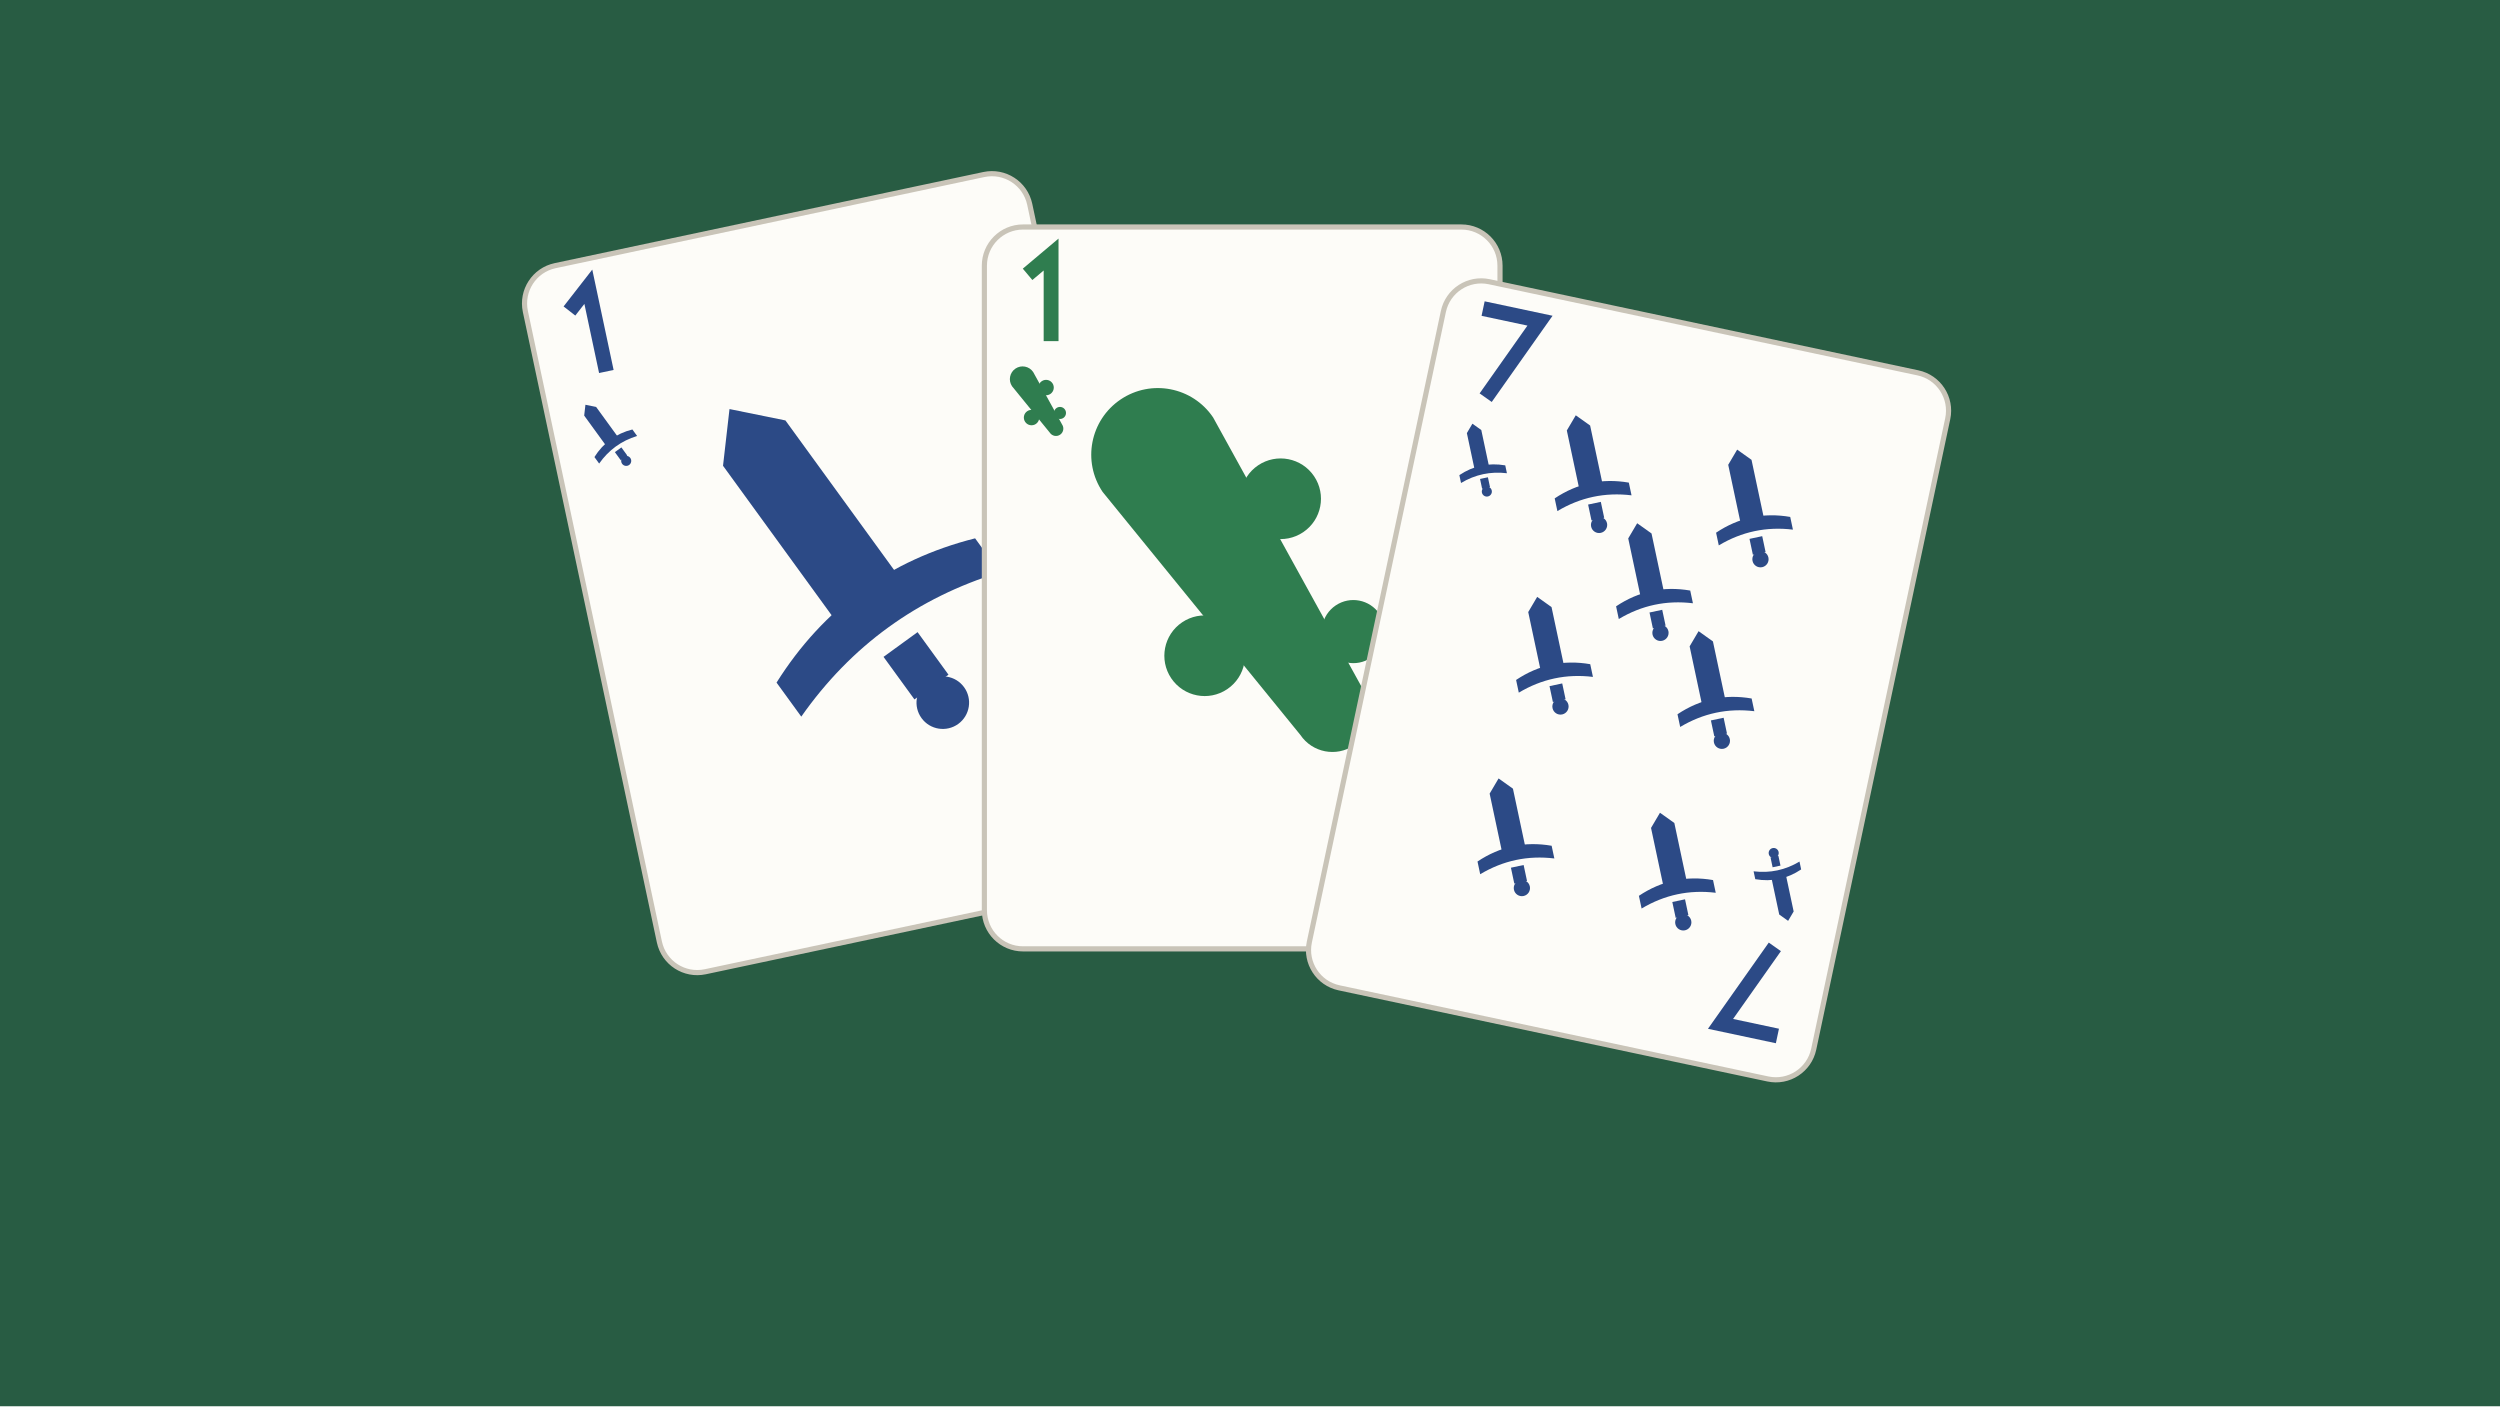
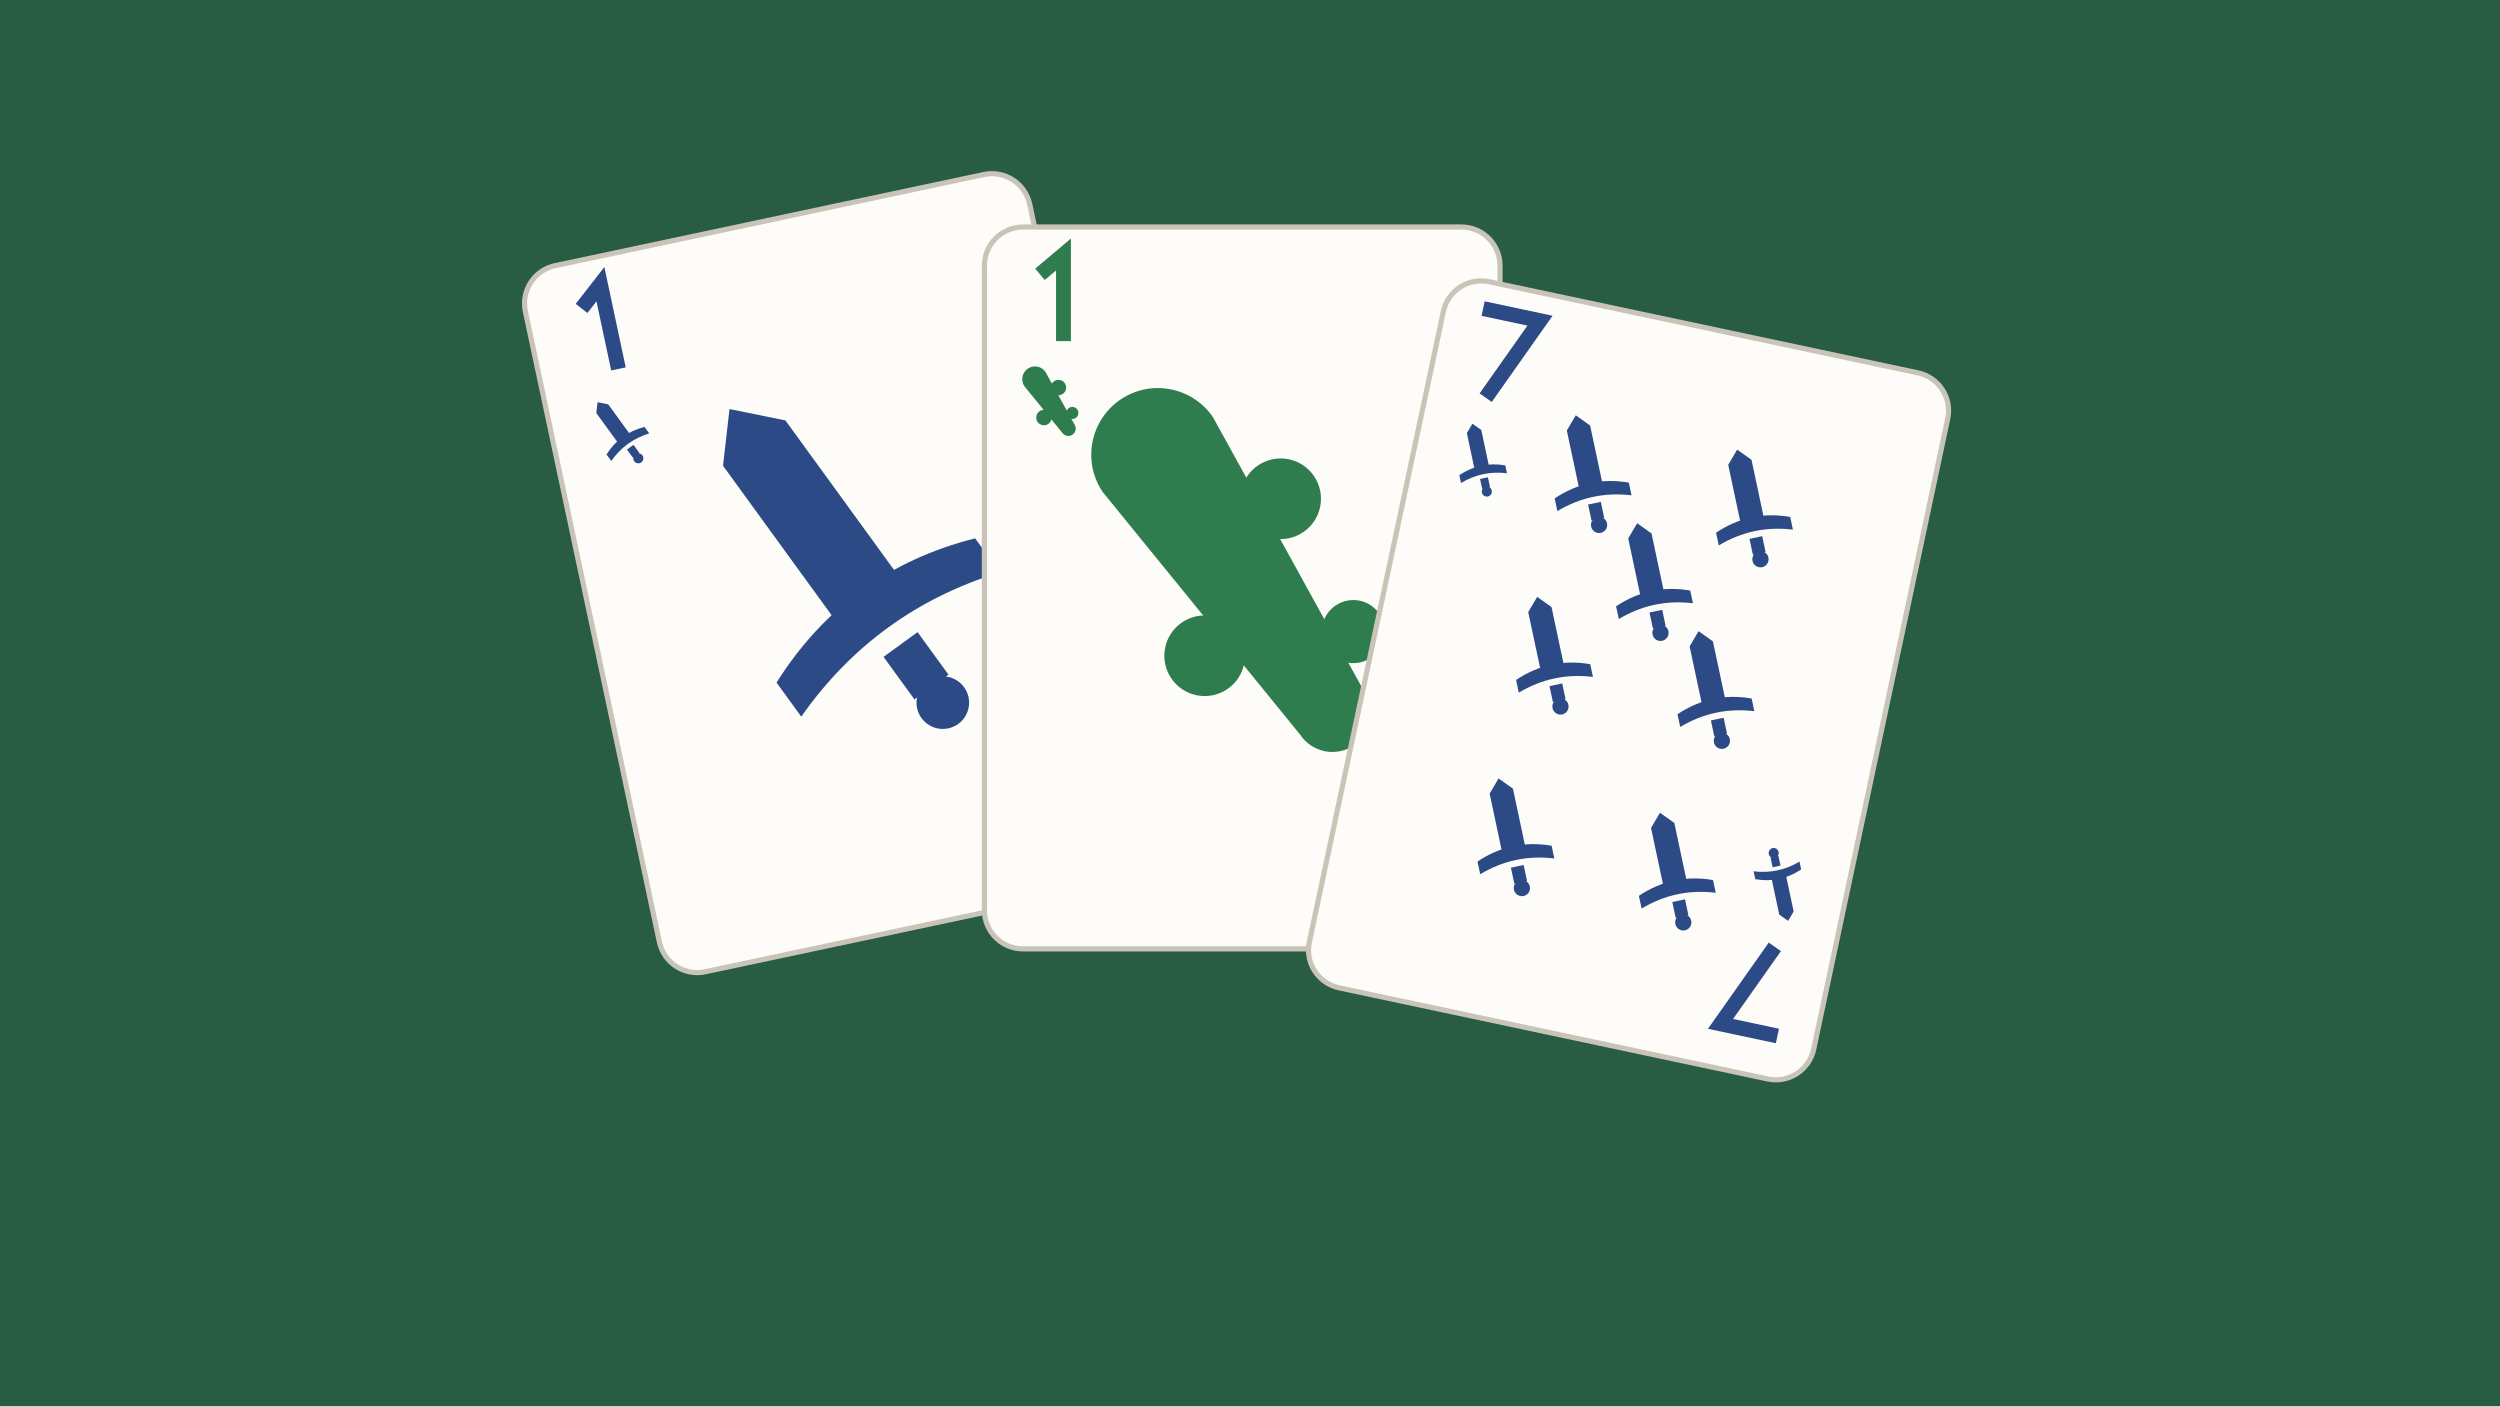
<svg xmlns="http://www.w3.org/2000/svg" width="320" height="180" viewBox="0 0 320 180">
  <defs>
    <symbol id="zc-e-2" overflow="visible">
      <g transform="rotate(-24)">
        <path d="M0-11 2.2-8.6V3.2H-2.2V-8.6z" />
        <path d="M-7 3.2Q0 0.4 7 3.2V5.6Q0 3.2-7 5.6z" />
        <path d="M-1.2 5.6H1.2V8.6H-1.2z" />
        <circle cy="9.7" r="1.5" />
      </g>
    </symbol>
    <symbol id="zc-e-3" overflow="visible">
      <g transform="rotate(-34)">
        <path d="M-3.8-8.6a3.8 3.8 0 0 1 7.6 0L2.2 9.2a2.2 2.2 0 0 1-4.4 0z" />
        <circle cx="4.4" cy="-2.6" r="2.3" />
        <circle cx="-4.2" cy="2.4" r="2.3" />
        <circle cx="3.6" cy="6" r="1.8" />
      </g>
    </symbol>
  </defs>
  <rect width="320" height="180" fill="#285c43" />
  <g transform="translate(66 34) rotate(-12) scale(0.66)">
    <rect y="1.6" width="100" height="140" rx="7.5" fill="#fdfcf8" stroke="#c9c4b8" />
    <svg width="100" height="140" viewBox="0 0 100 140" fill="currentColor" aria-hidden="true" style="color:#2c4a86">
      <g class="zc-idx-std">
-         <path transform="translate(6.94 6.94) scale(1.2)" d="M1.2 3.2 5 0V14" fill="none" stroke="currentColor" stroke-width="2.4" stroke-linejoin="miter" stroke-miterlimit="4" />
-         <g transform="translate(10.54 35.74) scale(0.65)">
+         <path transform="translate(9.34 6.94) scale(1.2)" d="M1.2 3.2 5 0V14" fill="none" stroke="currentColor" stroke-width="2.4" stroke-linejoin="miter" stroke-miterlimit="4" />
+         <g transform="translate(12.94 35.74) scale(0.65)">
          <use href="#zc-e-2" />
        </g>
      </g>
      <g class="zc-idx-std" transform="rotate(180 50 70)">
-         <path transform="translate(6.94 6.94) scale(1.2)" d="M1.2 3.2 5 0V14" fill="none" stroke="currentColor" stroke-width="2.4" stroke-linejoin="miter" stroke-miterlimit="4" />
-         <g transform="translate(10.54 35.74) scale(0.65)">
+         <path transform="translate(9.34 6.94) scale(1.2)" d="M1.2 3.2 5 0V14" fill="none" stroke="currentColor" stroke-width="2.4" stroke-linejoin="miter" stroke-miterlimit="4" />
+         <g transform="translate(12.94 35.74) scale(0.65)">
          <use href="#zc-e-2" />
        </g>
      </g>
      <g class="zc-idx-row" display="none">
        <path transform="translate(8.52 8.52) scale(2.1)" d="M1.2 3.2 5 0V14" fill="none" stroke="currentColor" stroke-width="2.4" stroke-linejoin="miter" stroke-miterlimit="4" />
        <g transform="translate(63 23) scale(1.25)">
          <use href="#zc-e-2" />
        </g>
      </g>
      <g class="zc-big">
        <g transform="translate(50 70) scale(3.4)">
          <use href="#zc-e-2" />
        </g>
      </g>
      <g class="zc-small" display="none">
        <g transform="translate(50 92) scale(3.1)">
          <use href="#zc-e-2" />
        </g>
      </g>
    </svg>
  </g>
  <g transform="translate(126 28) scale(0.66)">
    <rect y="1.6" width="100" height="140" rx="7.5" fill="#fdfcf8" stroke="#c9c4b8" />
    <svg width="100" height="140" viewBox="0 0 100 140" fill="currentColor" aria-hidden="true" style="color:#2f7d4f">
      <g class="zc-idx-std">
-         <path transform="translate(6.94 6.94) scale(1.2)" d="M1.2 3.2 5 0V14" fill="none" stroke="currentColor" stroke-width="2.4" stroke-linejoin="miter" stroke-miterlimit="4" />
-         <g transform="translate(10.54 35.74) scale(0.65)">
+         <path transform="translate(9.34 6.94) scale(1.2)" d="M1.2 3.2 5 0V14" fill="none" stroke="currentColor" stroke-width="2.4" stroke-linejoin="miter" stroke-miterlimit="4" />
+         <g transform="translate(12.94 35.74) scale(0.65)">
          <use href="#zc-e-3" />
        </g>
      </g>
      <g class="zc-idx-std" transform="rotate(180 50 70)">
-         <path transform="translate(6.94 6.94) scale(1.2)" d="M1.2 3.2 5 0V14" fill="none" stroke="currentColor" stroke-width="2.4" stroke-linejoin="miter" stroke-miterlimit="4" />
-         <g transform="translate(10.54 35.74) scale(0.65)">
+         <path transform="translate(9.34 6.94) scale(1.2)" d="M1.2 3.2 5 0V14" fill="none" stroke="currentColor" stroke-width="2.4" stroke-linejoin="miter" stroke-miterlimit="4" />
+         <g transform="translate(12.94 35.74) scale(0.65)">
          <use href="#zc-e-3" />
        </g>
      </g>
      <g class="zc-idx-row" display="none">
        <path transform="translate(8.52 8.52) scale(2.1)" d="M1.2 3.2 5 0V14" fill="none" stroke="currentColor" stroke-width="2.4" stroke-linejoin="miter" stroke-miterlimit="4" />
        <g transform="translate(63 23) scale(1.25)">
          <use href="#zc-e-3" />
        </g>
      </g>
      <g class="zc-big">
        <g transform="translate(50 70) scale(3.4)">
          <use href="#zc-e-3" />
        </g>
      </g>
      <g class="zc-small" display="none">
        <g transform="translate(50 92) scale(3.1)">
          <use href="#zc-e-3" />
        </g>
      </g>
    </svg>
  </g>
  <g transform="translate(186 34) rotate(12) scale(0.66)">
    <rect y="1.6" width="100" height="140" rx="7.5" fill="#fdfcf8" stroke="#c9c4b8" />
    <svg width="100" height="140" viewBox="0 0 100 140" fill="currentColor" aria-hidden="true" style="color:#2c4a86">
      <g class="zc-idx-std">
        <path transform="translate(6.94 6.94) scale(1.2)" d="M.4 0H9.8L3.8 14" fill="none" stroke="currentColor" stroke-width="2.4" stroke-linejoin="miter" stroke-miterlimit="6" />
        <g transform="translate(12.94 35.74) scale(0.65)">
          <use href="#zc-e-2" />
        </g>
      </g>
      <g class="zc-idx-std" transform="rotate(180 50 70)">
        <path transform="translate(6.94 6.94) scale(1.2)" d="M.4 0H9.8L3.8 14" fill="none" stroke="currentColor" stroke-width="2.4" stroke-linejoin="miter" stroke-miterlimit="6" />
        <g transform="translate(12.94 35.74) scale(0.65)">
          <use href="#zc-e-2" />
        </g>
      </g>
      <g class="zc-idx-row" display="none">
        <path transform="translate(8.52 8.52) scale(2.1)" d="M.4 0H9.8L3.8 14" fill="none" stroke="currentColor" stroke-width="2.4" stroke-linejoin="miter" stroke-miterlimit="6" />
        <g transform="translate(63 23) scale(1.25)">
          <use href="#zc-e-2" />
        </g>
      </g>
      <g class="zc-big">
        <g transform="translate(34 34) scale(1.05)">
          <use href="#zc-e-2" />
        </g>
        <g transform="translate(66 34) scale(1.05)">
          <use href="#zc-e-2" />
        </g>
        <g transform="translate(34 70) scale(1.05)">
          <use href="#zc-e-2" />
        </g>
        <g transform="translate(66 70) scale(1.05)">
          <use href="#zc-e-2" />
        </g>
        <g transform="translate(34 106) scale(1.05)">
          <use href="#zc-e-2" />
        </g>
        <g transform="translate(66 106) scale(1.05)">
          <use href="#zc-e-2" />
        </g>
        <g transform="translate(50 52) scale(1.05)">
          <use href="#zc-e-2" />
        </g>
      </g>
      <g class="zc-small" display="none">
        <g transform="translate(50 92) scale(3.1)">
          <use href="#zc-e-2" />
        </g>
      </g>
    </svg>
  </g>
</svg>
